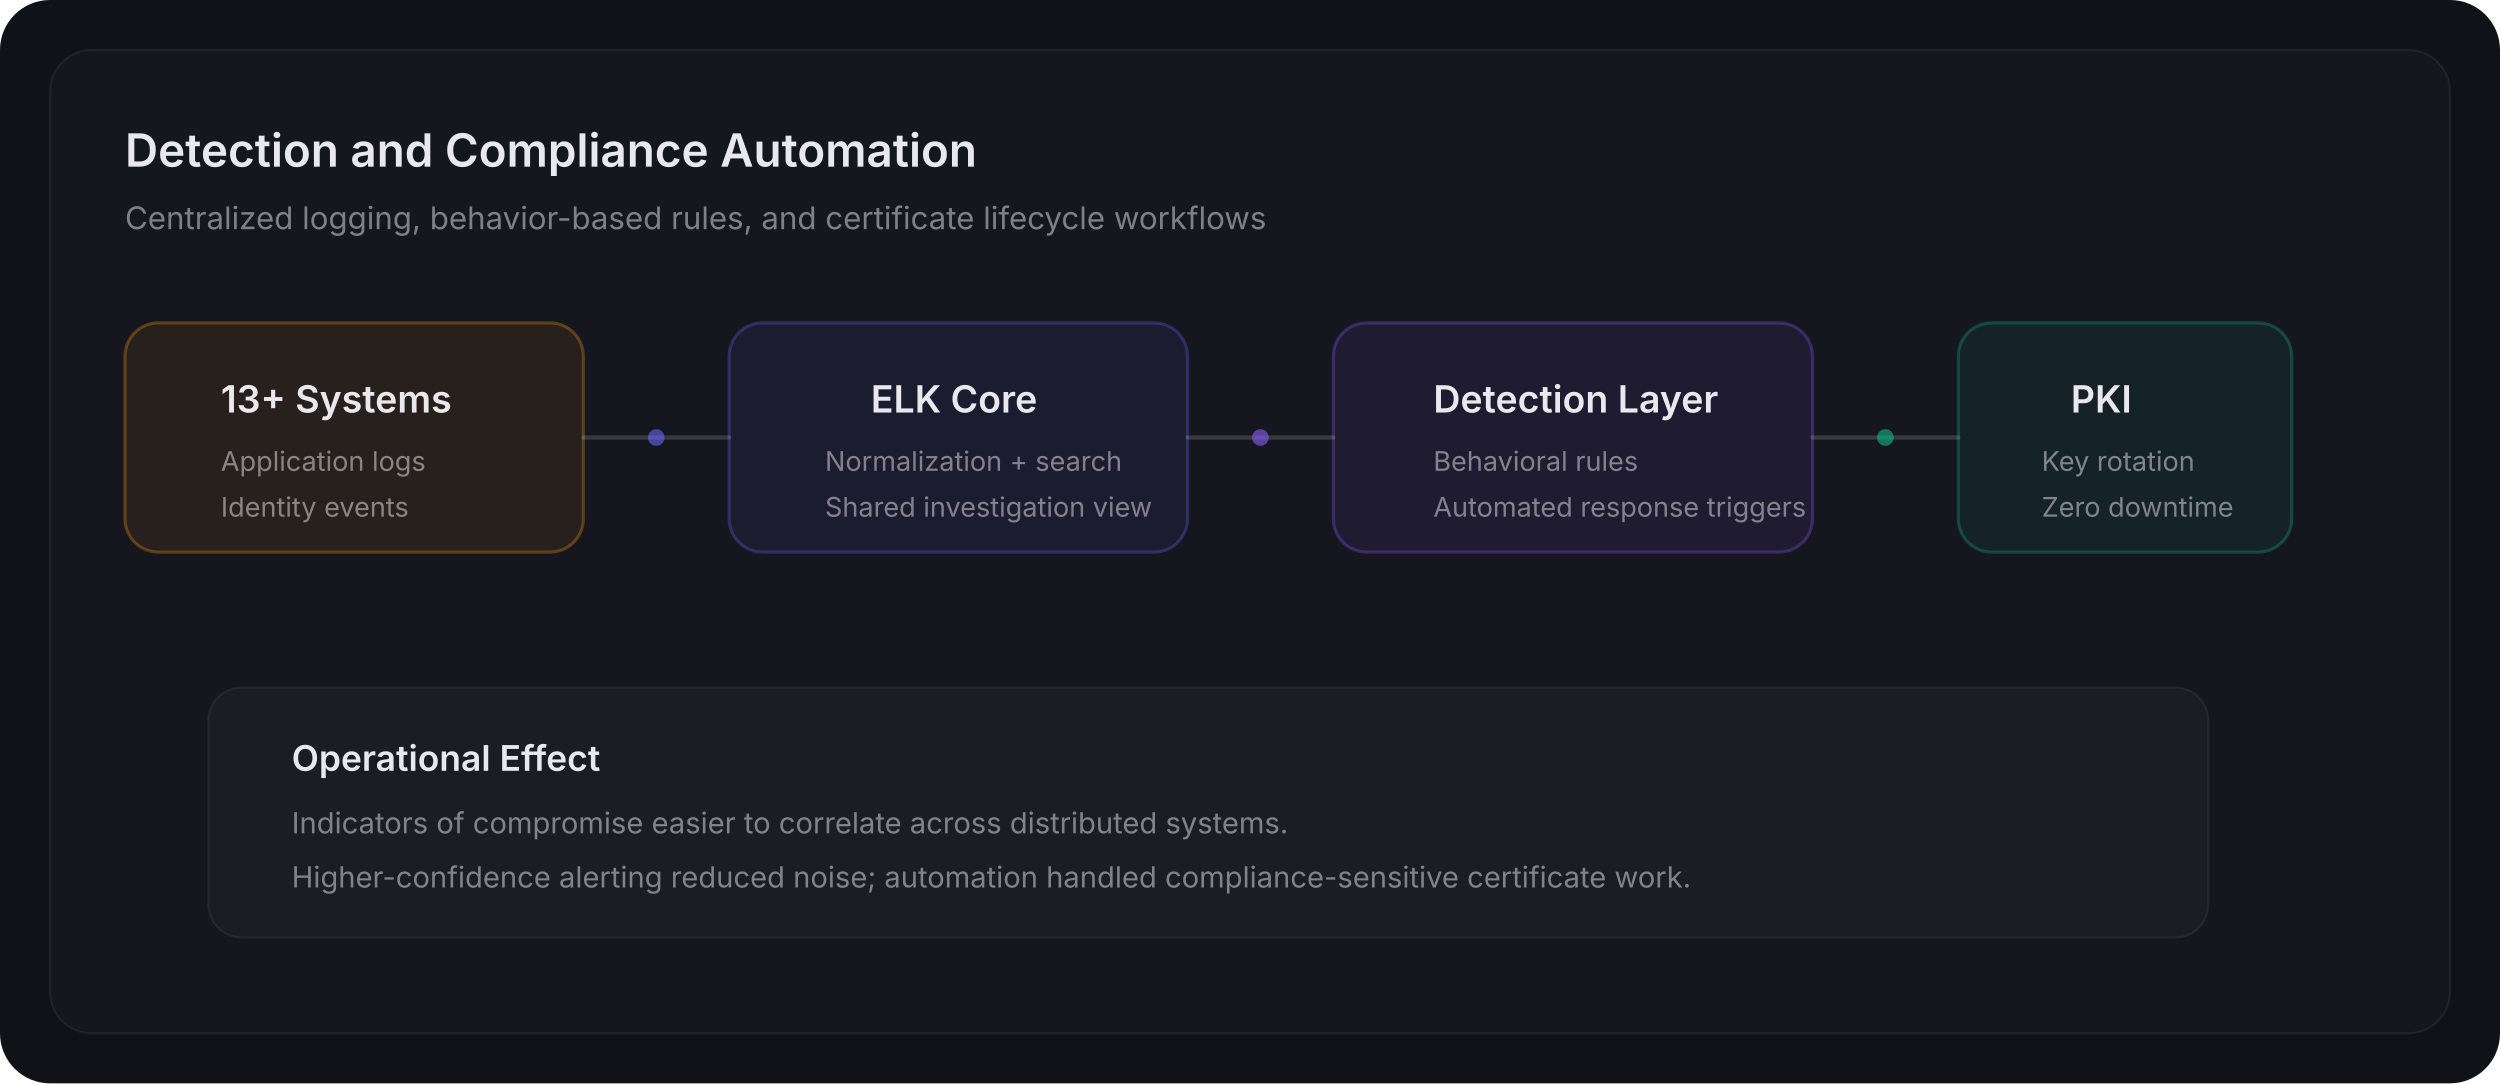
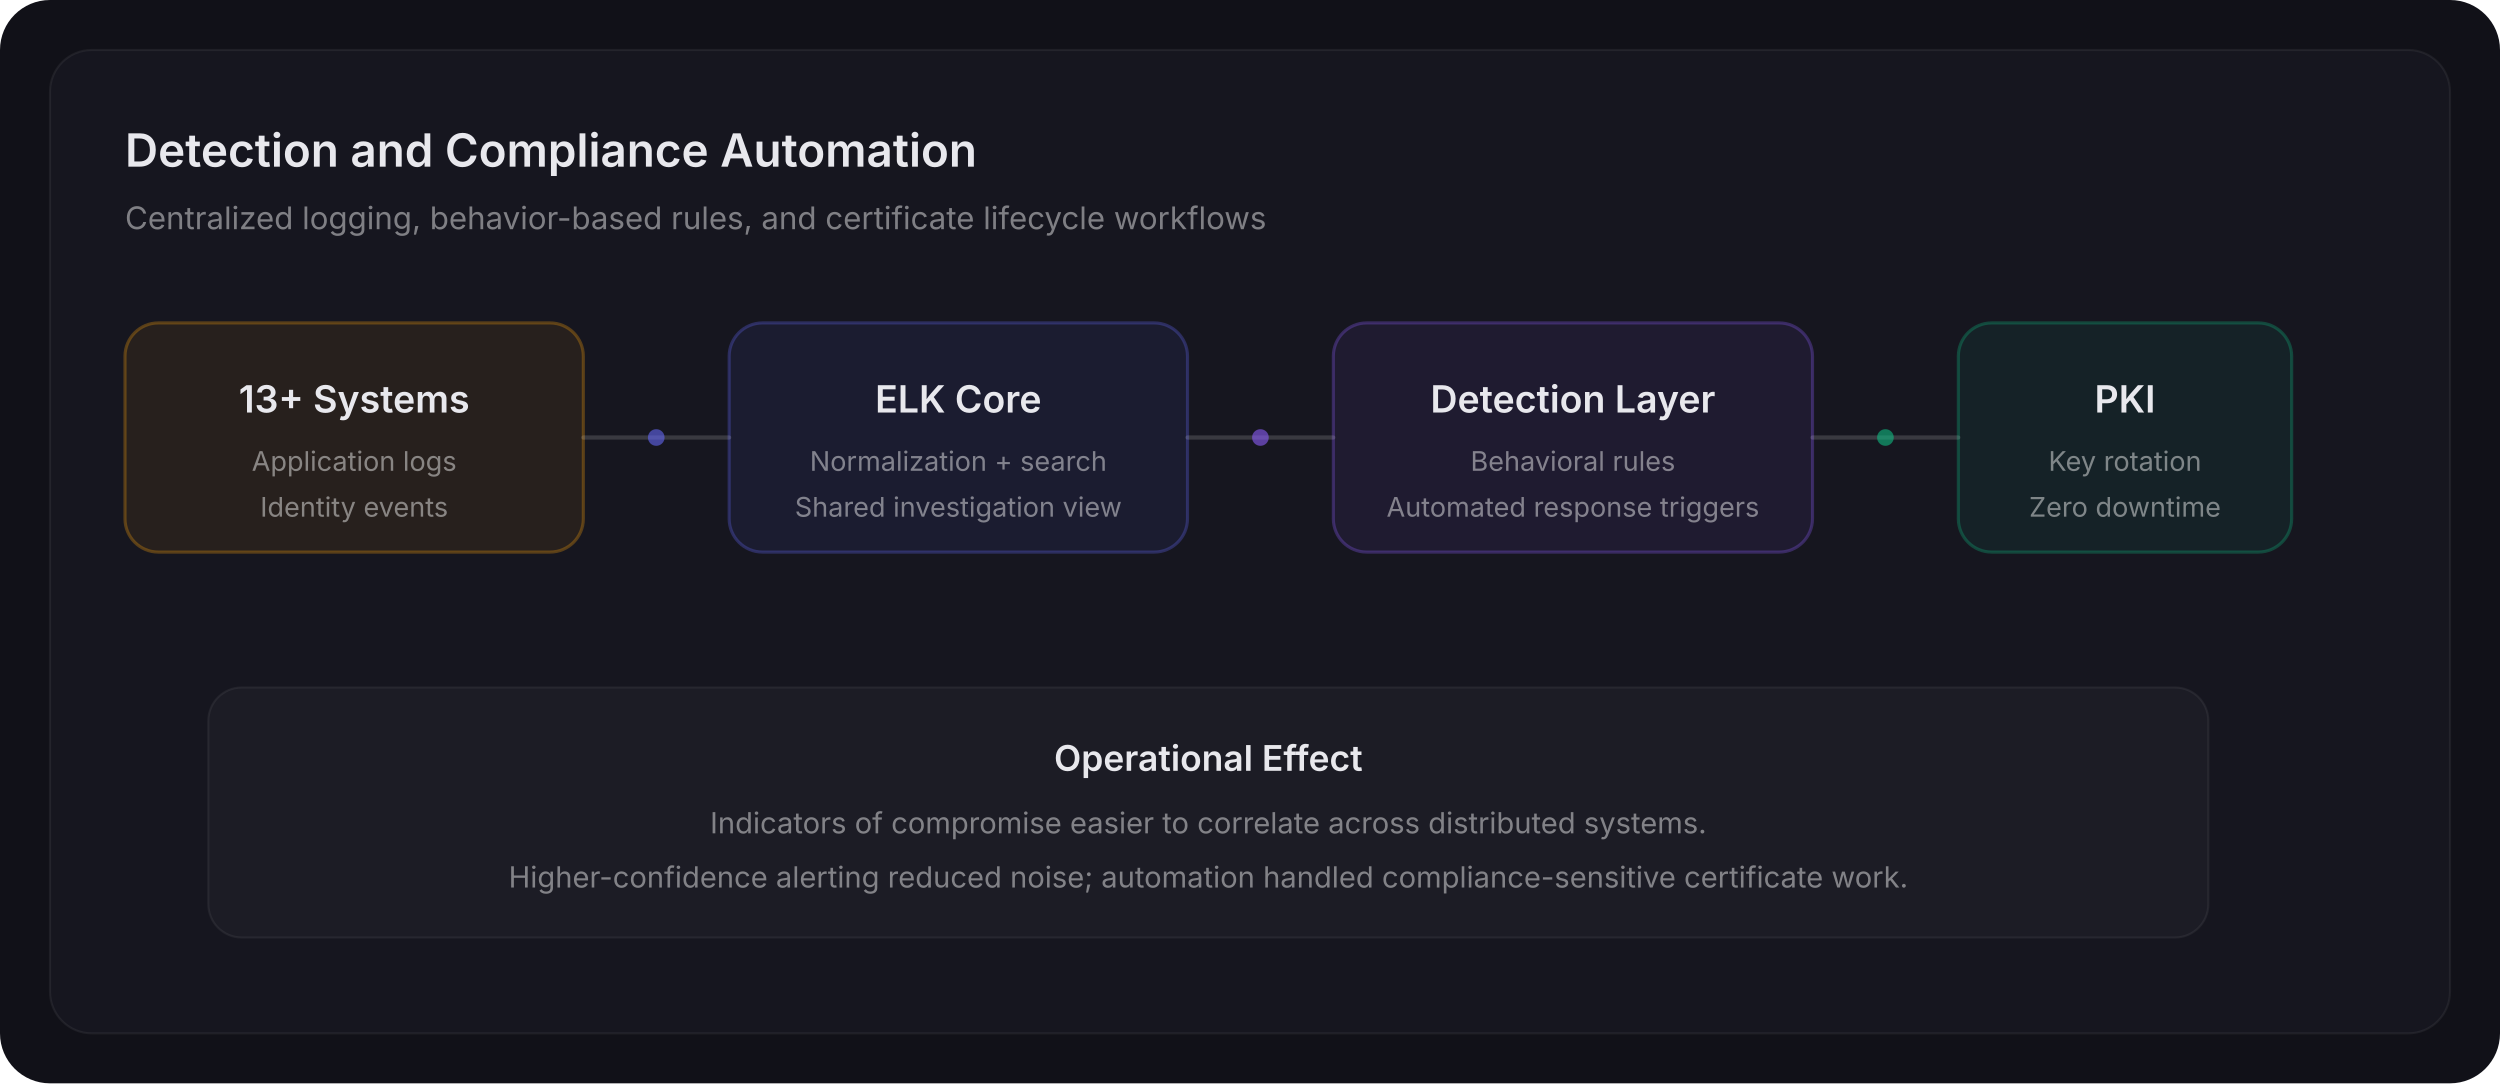
<svg xmlns="http://www.w3.org/2000/svg" viewBox="0 0 1200 520" fill="none">
  <rect width="1200" height="520" rx="24" fill="#111118" />
  <rect x="24" y="24" width="1152" height="472" rx="20" fill="#16161f" stroke="rgba(255,255,255,0.06)" />
  <text x="60" y="80" fill="#e8e8ed" font-family="Inter, system-ui, sans-serif" font-size="22" font-weight="600">Detection and Compliance Automation</text>
  <text x="60" y="110" fill="rgba(255,255,255,0.45)" font-family="Inter, system-ui, sans-serif" font-size="15">Centralized logging, behavior-based rules, and certificate lifecycle workflows</text>
  <rect x="60" y="155" width="220" height="110" rx="16" fill="rgba(245,158,11,0.08)" stroke="rgba(245,158,11,0.3)" stroke-width="1.5" />
-   <text x="106" y="198" fill="#e8e8ed" font-family="Inter, system-ui, sans-serif" font-size="18" font-weight="600">13+ Systems</text>
-   <text x="106" y="226" fill="rgba(255,255,255,0.45)" font-family="Inter, system-ui, sans-serif" font-size="13">Application logs</text>
-   <text x="106" y="248" fill="rgba(255,255,255,0.45)" font-family="Inter, system-ui, sans-serif" font-size="13">Identity events</text>
+   <text x="170" y="198" text-anchor="middle" fill="#e8e8ed" font-family="Inter, system-ui, sans-serif" font-size="18" font-weight="600">13+ Systems</text>
+   <text x="170" y="226" text-anchor="middle" fill="rgba(255,255,255,0.45)" font-family="Inter, system-ui, sans-serif" font-size="13">Application logs</text>
+   <text x="170" y="248" text-anchor="middle" fill="rgba(255,255,255,0.45)" font-family="Inter, system-ui, sans-serif" font-size="13">Identity events</text>
  <rect x="350" y="155" width="220" height="110" rx="16" fill="rgba(99,102,241,0.08)" stroke="rgba(99,102,241,0.3)" stroke-width="1.5" />
-   <text x="418" y="198" fill="#e8e8ed" font-family="Inter, system-ui, sans-serif" font-size="18" font-weight="600">ELK Core</text>
-   <text x="396" y="226" fill="rgba(255,255,255,0.45)" font-family="Inter, system-ui, sans-serif" font-size="13">Normalization + search</text>
-   <text x="396" y="248" fill="rgba(255,255,255,0.45)" font-family="Inter, system-ui, sans-serif" font-size="13">Shared investigation view</text>
+   <text x="460" y="198" text-anchor="middle" fill="#e8e8ed" font-family="Inter, system-ui, sans-serif" font-size="18" font-weight="600">ELK Core</text>
+   <text x="460" y="226" text-anchor="middle" fill="rgba(255,255,255,0.45)" font-family="Inter, system-ui, sans-serif" font-size="13">Normalization + search</text>
+   <text x="460" y="248" text-anchor="middle" fill="rgba(255,255,255,0.45)" font-family="Inter, system-ui, sans-serif" font-size="13">Shared investigation view</text>
  <rect x="640" y="155" width="230" height="110" rx="16" fill="rgba(139,92,246,0.08)" stroke="rgba(139,92,246,0.3)" stroke-width="1.5" />
-   <text x="688" y="198" fill="#e8e8ed" font-family="Inter, system-ui, sans-serif" font-size="18" font-weight="600">Detection Layer</text>
-   <text x="688" y="226" fill="rgba(255,255,255,0.45)" font-family="Inter, system-ui, sans-serif" font-size="13">Behavioral rules</text>
-   <text x="688" y="248" fill="rgba(255,255,255,0.45)" font-family="Inter, system-ui, sans-serif" font-size="13">Automated response triggers</text>
+   <text x="755" y="198" text-anchor="middle" fill="#e8e8ed" font-family="Inter, system-ui, sans-serif" font-size="18" font-weight="600">Detection Layer</text>
+   <text x="755" y="226" text-anchor="middle" fill="rgba(255,255,255,0.45)" font-family="Inter, system-ui, sans-serif" font-size="13">Behavioral rules</text>
+   <text x="755" y="248" text-anchor="middle" fill="rgba(255,255,255,0.45)" font-family="Inter, system-ui, sans-serif" font-size="13">Automated response triggers</text>
  <rect x="940" y="155" width="160" height="110" rx="16" fill="rgba(16,185,129,0.08)" stroke="rgba(16,185,129,0.3)" stroke-width="1.5" />
-   <text x="994" y="198" fill="#e8e8ed" font-family="Inter, system-ui, sans-serif" font-size="18" font-weight="600">PKI</text>
-   <text x="980" y="226" fill="rgba(255,255,255,0.45)" font-family="Inter, system-ui, sans-serif" font-size="13">Key rotation</text>
-   <text x="980" y="248" fill="rgba(255,255,255,0.45)" font-family="Inter, system-ui, sans-serif" font-size="13">Zero downtime</text>
+   <text x="1020" y="198" text-anchor="middle" fill="#e8e8ed" font-family="Inter, system-ui, sans-serif" font-size="18" font-weight="600">PKI</text>
+   <text x="1020" y="226" text-anchor="middle" fill="rgba(255,255,255,0.45)" font-family="Inter, system-ui, sans-serif" font-size="13">Key rotation</text>
+   <text x="1020" y="248" text-anchor="middle" fill="rgba(255,255,255,0.45)" font-family="Inter, system-ui, sans-serif" font-size="13">Zero downtime</text>
  <path d="M280 210H350" stroke="rgba(255,255,255,0.15)" stroke-width="2" stroke-linecap="round" />
  <path d="M570 210H640" stroke="rgba(255,255,255,0.15)" stroke-width="2" stroke-linecap="round" />
  <path d="M870 210H940" stroke="rgba(255,255,255,0.15)" stroke-width="2" stroke-linecap="round" />
  <circle cx="315" cy="210" r="4" fill="rgba(99,102,241,0.6)" />
  <circle cx="605" cy="210" r="4" fill="rgba(139,92,246,0.6)" />
  <circle cx="905" cy="210" r="4" fill="rgba(16,185,129,0.6)" />
  <rect x="100" y="330" width="960" height="120" rx="16" fill="rgba(255,255,255,0.03)" stroke="rgba(255,255,255,0.06)" />
-   <text x="140" y="370" fill="#e8e8ed" font-family="Inter, system-ui, sans-serif" font-size="17" font-weight="600">Operational Effect</text>
-   <text x="140" y="400" fill="rgba(255,255,255,0.45)" font-family="Inter, system-ui, sans-serif" font-size="14">Indicators of compromise easier to correlate across distributed systems.</text>
-   <text x="140" y="426" fill="rgba(255,255,255,0.45)" font-family="Inter, system-ui, sans-serif" font-size="14">Higher-confidence alerting reduced noise; automation handled compliance-sensitive certificate work.</text>
+   <text x="580" y="370" text-anchor="middle" fill="#e8e8ed" font-family="Inter, system-ui, sans-serif" font-size="17" font-weight="600">Operational Effect</text>
+   <text x="580" y="400" text-anchor="middle" fill="rgba(255,255,255,0.45)" font-family="Inter, system-ui, sans-serif" font-size="14">Indicators of compromise easier to correlate across distributed systems.</text>
+   <text x="580" y="426" text-anchor="middle" fill="rgba(255,255,255,0.45)" font-family="Inter, system-ui, sans-serif" font-size="14">Higher-confidence alerting reduced noise; automation handled compliance-sensitive certificate work.</text>
</svg>
